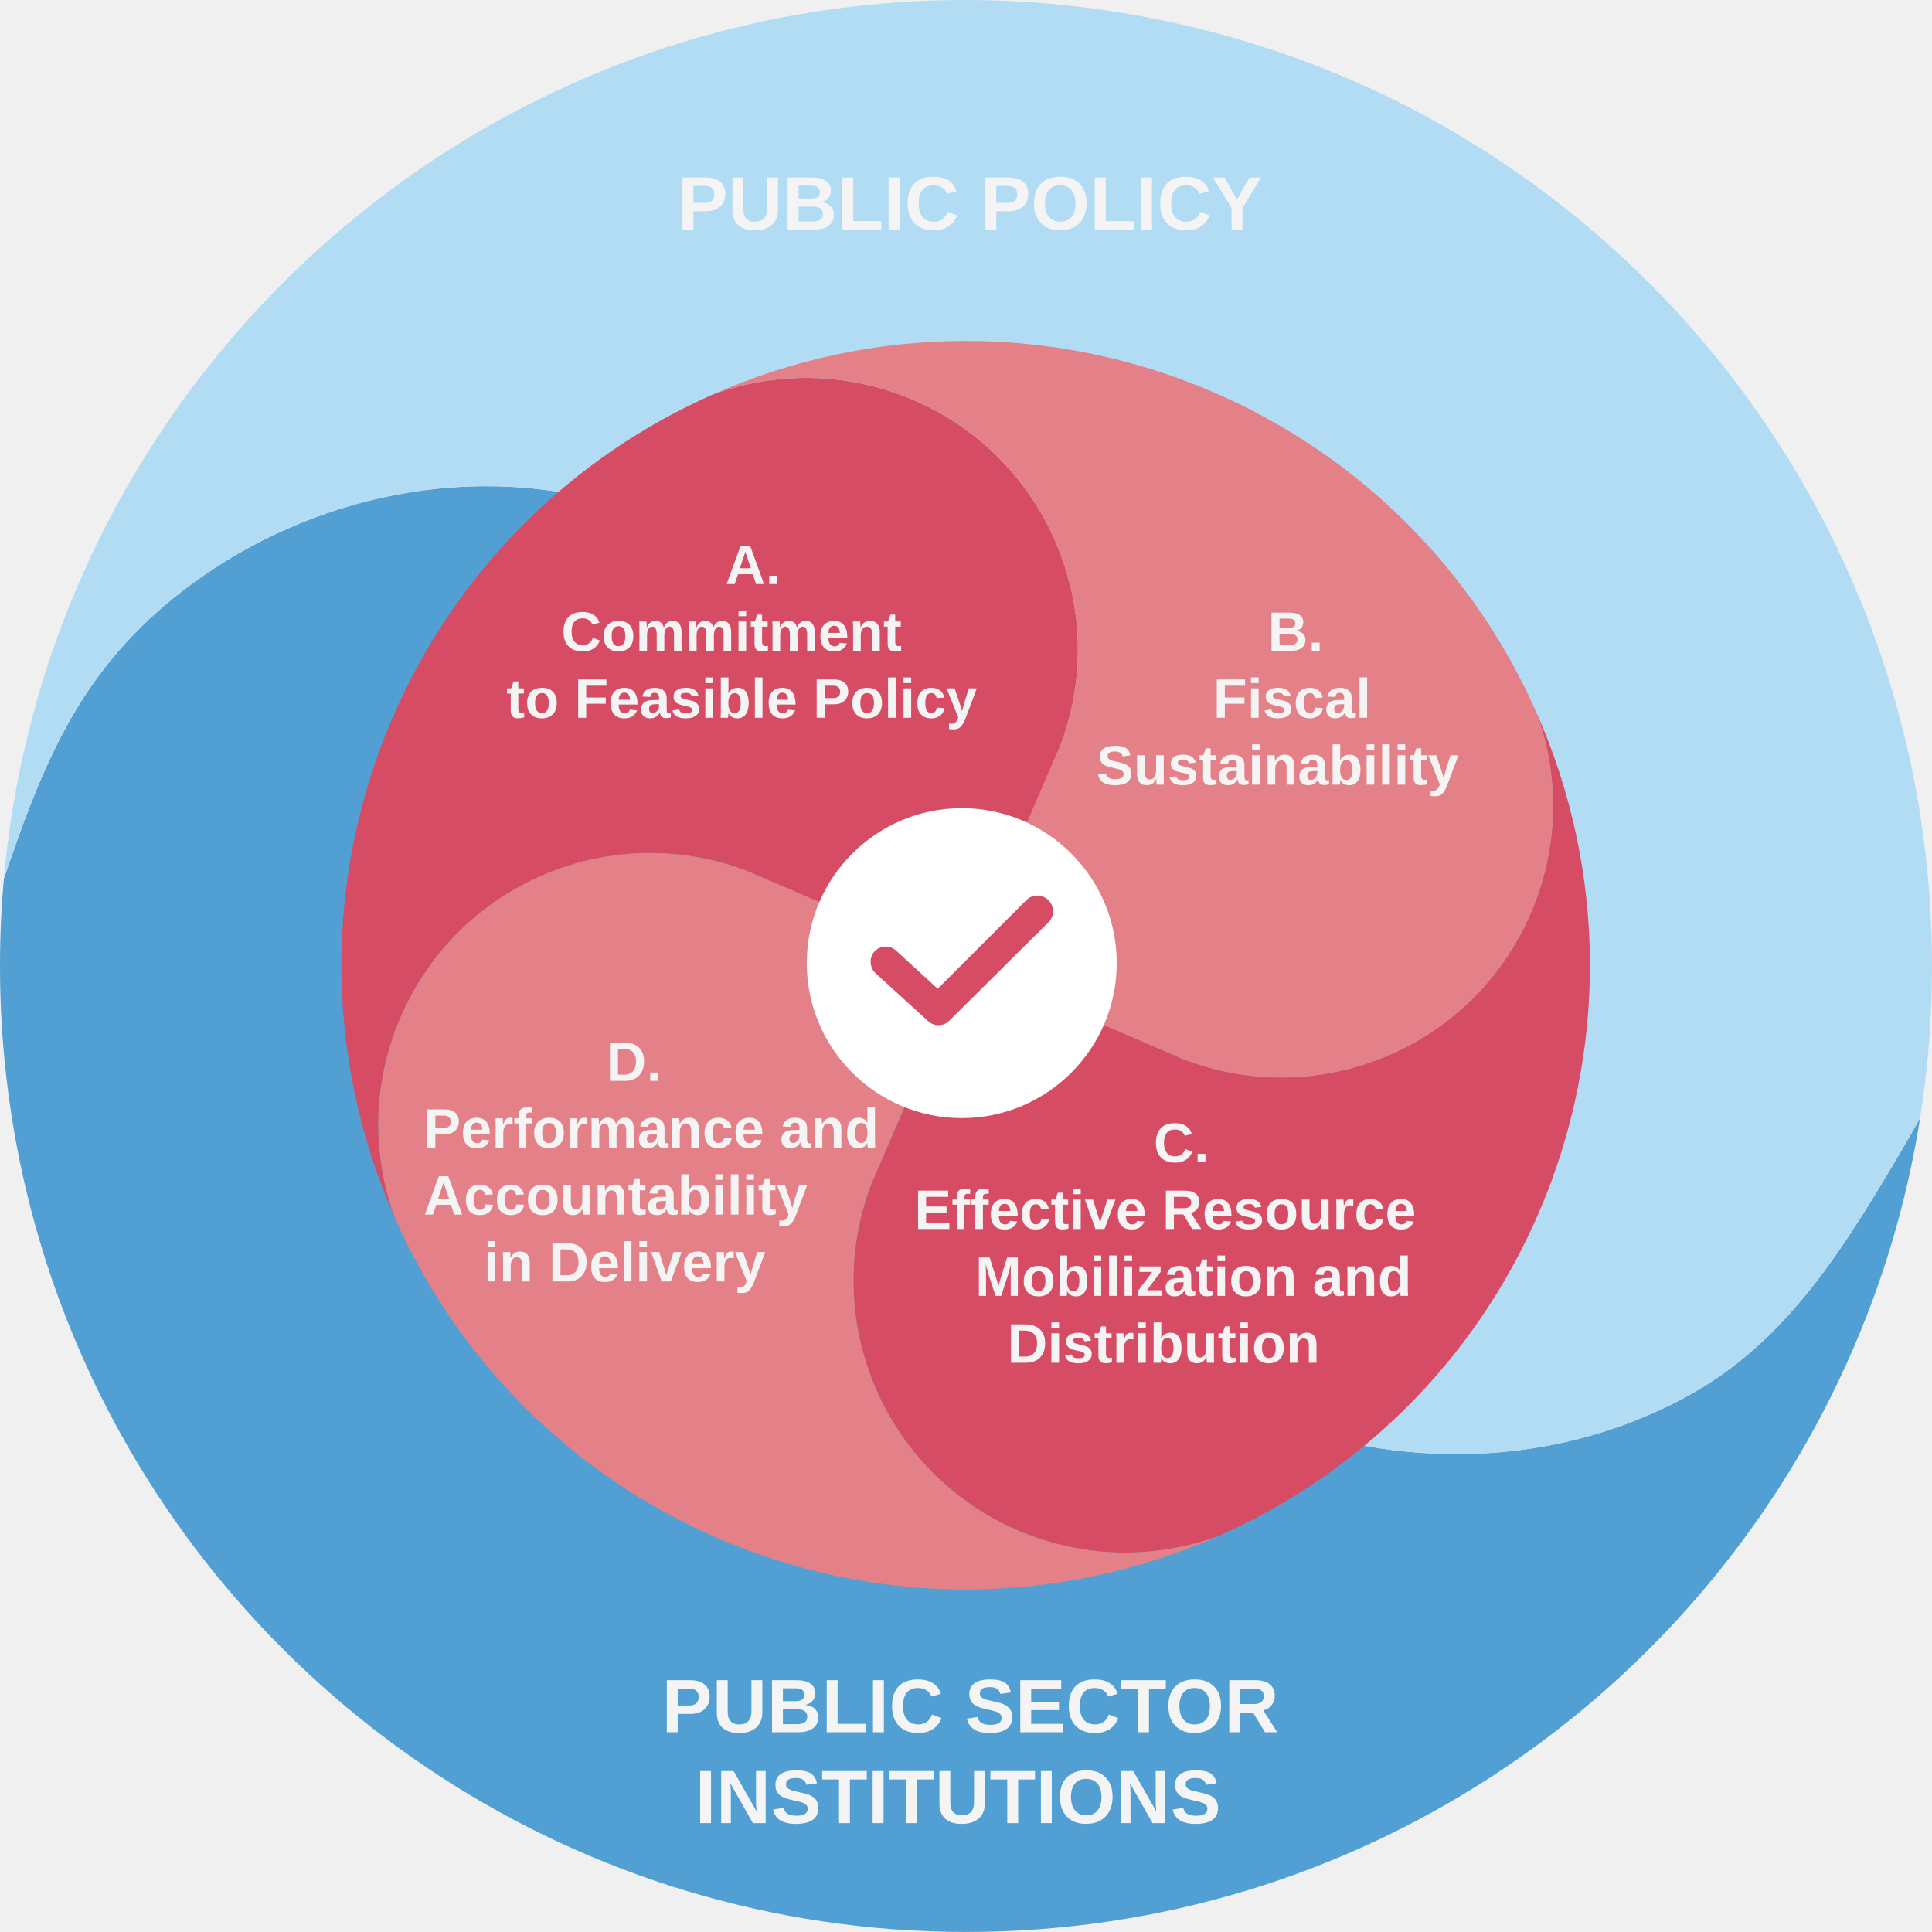
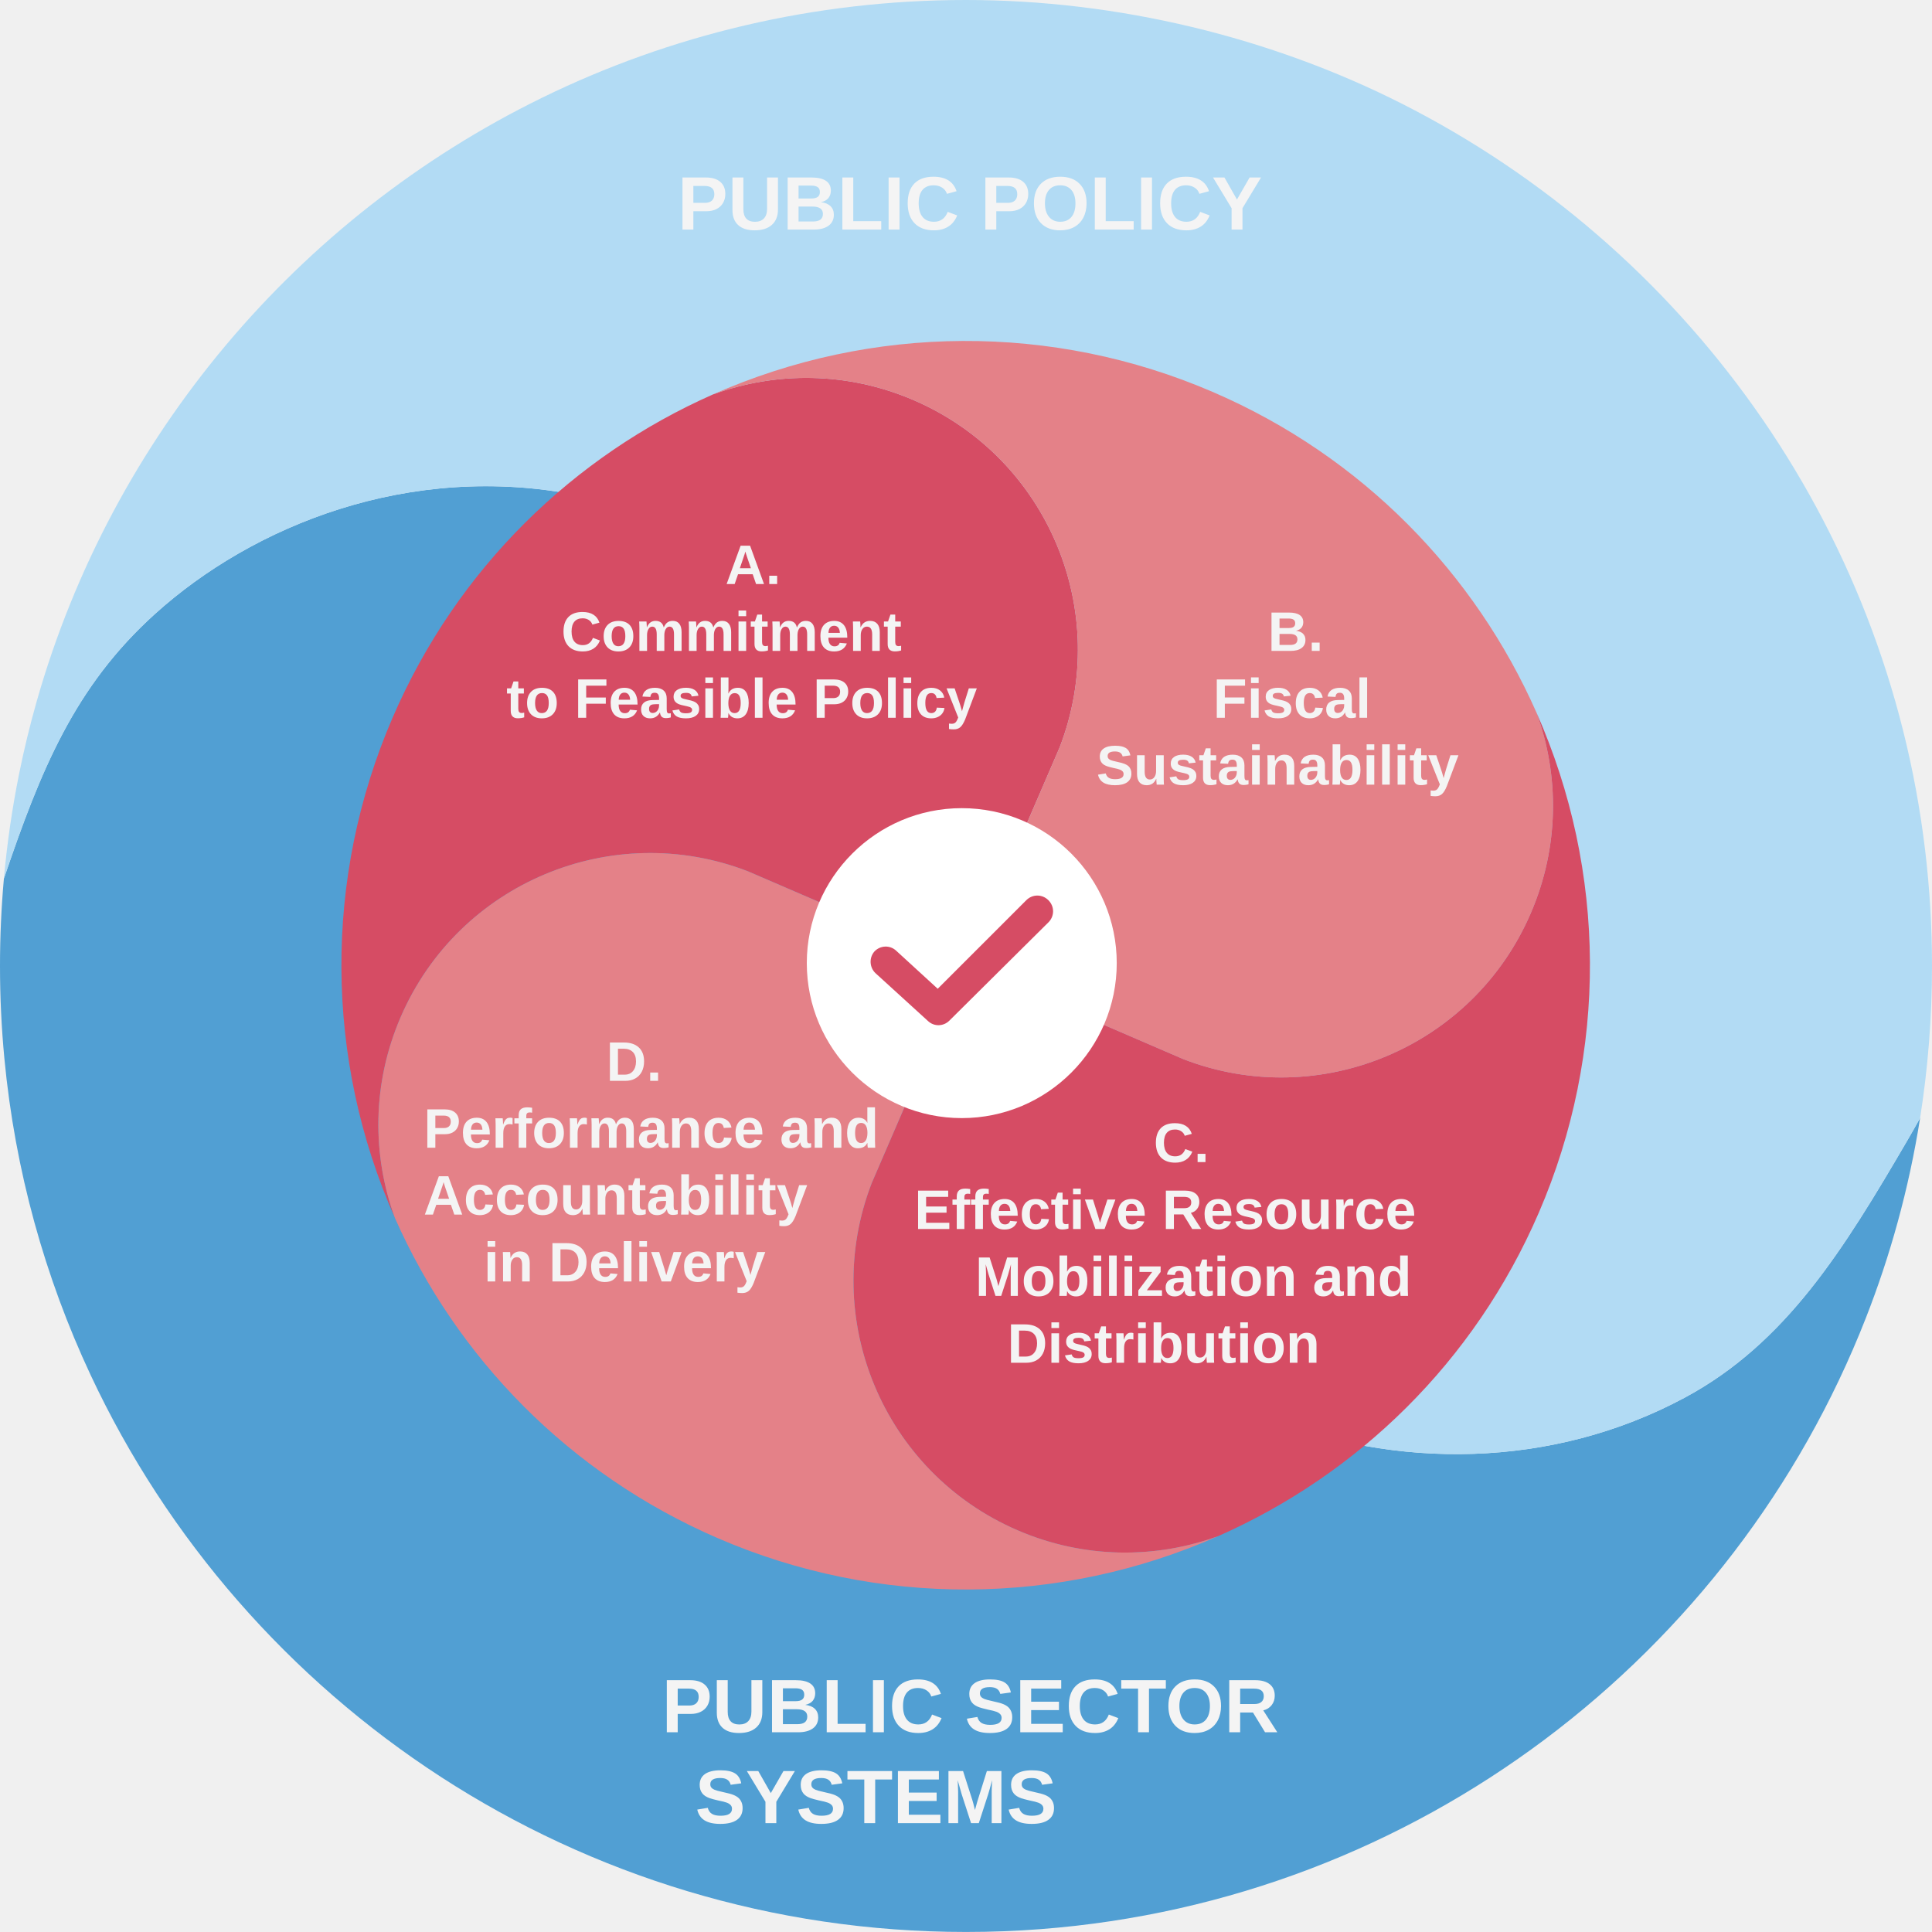
<svg xmlns="http://www.w3.org/2000/svg" id="Layer_1" version="1.1" viewBox="0 0 936 936">
  <defs>
    <style>
      .st0, .st1 {
        fill: #d64c64;
      }

      .st2 {
        font-size: 36.69px;
      }

      .st2, .st3 {
        fill: #f4f4f4;
        font-family: Arial-BoldMT, Arial;
        font-weight: 700;
+         user-select: none;
+         pointer-events: none;
      }

      .st4 {
        fill: #519fd3;
      }

      .st1, .st5 {
        fill-rule: evenodd;
      }

      .st6 {
        fill: #fff;
      }

      .st3 {
        font-size: 27px;
      }

      .st7 {
        fill: #b2dbf4;
      }

      .st5 {
        fill: #e48188;
      }
    </style>
  </defs>
  <g id="bottleneck_1">
    <path class="st4" d="M1.89,425.64c17.86-52.67,34.2-92.97,73.17-128.19,47.21-42.66,123.14-73.81,205.11-57.48,77.08,15.35,148.95,70.58,168.17,134.14,7.03,23.25,13.89,70.35,14.73,76.19,6.38,44.33,4.4,56.83,11.09,83.33.18.73.37,1.46.57,2.19,38.23,143.39,212.81,210.34,341.4,141.34,49.21-26.4,77.1-71.85,108.11-124.96,2.04-3.5,4.04-7.02,6-10.58-2.71,17.18-6.36,34.04-10.89,50.54-4.34,15.85-9.51,31.36-15.44,46.48-64,163.37-217.19,281.99-399.67,295.96-11.96.92-24.04,1.38-36.24,1.38-187.65,0-349.5-110.43-424.11-269.85-22.15-47.34-36.62-99-41.77-153.37-1.4-14.74-2.12-29.67-2.12-44.78,0-14.27.64-28.4,1.89-42.35Z" />
    <path class="st7" d="M474.74,535.83c-.19-.73-.38-1.46-.57-2.19-6.69-26.5-4.71-39-11.09-83.33-.84-5.84-7.7-52.94-14.73-76.19-19.22-63.56-91.09-118.79-168.17-134.14-81.96-16.32-157.9,14.82-205.11,57.48C36.1,332.67,19.76,372.98,1.89,425.64c1.54-17.18,4.01-34.1,7.36-50.7,2.4-11.91,5.26-23.67,8.55-35.24C54.35,211.2,144.44,105.24,262.42,47.45c.04-.03.08-.04.13-.07C324.57,17.03,394.3,0,468,0s147.77,18.11,211.23,50.26c136.51,69.17,234.55,203.29,253.45,361.7,2.19,18.37,3.32,37.07,3.32,56.03,0,25.05-1.97,49.64-5.76,73.63-1.95,3.56-3.95,7.08-6,10.58-31.01,53.11-58.9,98.55-108.11,124.96-128.58,69-303.17,2.06-341.4-141.34Z" />
    <text class="st2" transform="translate(328.18 111.23)">
      <tspan x="0" y="0">PUBLIC POLICY</tspan>
    </text>
    <text class="st2" transform="translate(320.6 839.24)">
      <tspan x="0" y="0">PUBLIC SECTOR</tspan>
-       <tspan x="16.14" y="44.03">INSTITUTIONS</tspan>
+       <tspan x="16.14" y="44.03">SYSTEMS</tspan>
    </text>
  </g>
  <g id="role_A">
    <path class="st1" d="M467.84,467.63l-105.54-45.53c-65.63-25.33-140.09,5.52-168.2,70.68-13.88,32.17-13.92,66.81-2.77,97.31-34.14-77.14-34.6-164.79-1.18-242.27,31.41-72.81,88.03-126.97,155.24-156.72,30.49-11.15,65.14-11.1,97.31,2.77,65.17,28.11,96.01,102.57,70.68,168.2l-45.53,105.54h0Z" />
    <text class="st3" transform="translate(351.36 282.95)">
      <tspan x="0" y="0">A.</tspan>
      <tspan x="-79.47" y="32.4">Commitment</tspan>
      <tspan x="-106.06" y="64.8">to Feasible Policy</tspan>
    </text>
  </g>
  <g id="role_B">
    <path class="st5" d="M467.84,467.63l45.53-105.55c25.33-65.63-5.52-140.09-70.68-168.2-32.16-13.88-66.81-13.92-97.31-2.77,77.14-34.13,164.79-34.6,242.26-1.18,72.81,31.41,126.97,88.03,156.72,155.24,11.15,30.49,11.1,65.14-2.77,97.31-28.11,65.17-102.57,96.01-168.2,70.68l-105.55-45.53h0Z" />
    <text class="st3" transform="translate(614.19 315.35)">
      <tspan x="0" y="0">B.</tspan>
      <tspan x="-26.5" y="32.4">Fiscal</tspan>
      <tspan x="-83.01" y="64.8">Sustainability</tspan>
    </text>
  </g>
  <g id="role_C">
    <path class="st1" d="M467.84,467.63l105.55,45.53c65.63,25.33,140.09-5.52,168.2-70.68,13.88-32.17,13.92-66.81,2.77-97.31,34.13,77.14,34.6,164.79,1.18,242.27-31.41,72.81-88.03,126.97-155.24,156.72-30.5,11.15-65.14,11.1-97.31-2.77-65.17-28.11-96.01-102.57-70.68-168.2l45.53-105.54h0Z" />
    <text class="st3" transform="translate(558.88 563.01)">
      <tspan x="0" y="0">C.</tspan>
      <tspan x="-115.91" y="32.4">Effective Resource</tspan>
      <tspan x="-86.45" y="64.8">Mobilization and </tspan>
      <tspan x="-70.89" y="97.2">Distribution</tspan>
    </text>
  </g>
  <g id="role_D">
    <path class="st5" d="M467.84,467.63l-45.53,105.55c-25.33,65.63,5.52,140.09,70.69,168.2,32.16,13.88,66.81,13.92,97.31,2.77-77.14,34.14-164.79,34.6-242.27,1.18-72.81-31.41-126.97-88.03-156.71-155.24-11.14-30.5-11.1-65.15,2.77-97.31,28.11-65.17,102.57-96.02,168.2-70.68l105.54,45.53h0Z" />
    <text class="st3" transform="translate(293.68 523.64)">
      <tspan x="0" y="0">D.</tspan>
      <tspan x="-88.47" y="32.4">Performance and </tspan>
      <tspan x="-88.52" y="64.8">Accountability</tspan>
      <tspan x="-59.35" y="97.2">in Delivery</tspan>
    </text>
  </g>
  <g id="group0">
    <path class="st6" d="M465.95,391.53c-41.4,0-75.08,33.68-75.08,75.08s33.68,75.08,75.08,75.08,75.08-33.68,75.08-75.08-33.68-75.08-75.08-75.08Z" />
    <path class="st0" d="M507.92,446.86l-47.98,47.61c-2.82,2.82-7.34,3.01-10.35.19l-25.4-23.15c-3.01-2.82-3.2-7.53-.56-10.54,2.82-3.01,7.53-3.2,10.54-.38l20.13,18.44,42.9-42.9c3.01-3.01,7.72-3.01,10.73,0,3.01,3.01,3.01,7.72,0,10.73Z" />
  </g>
</svg>
